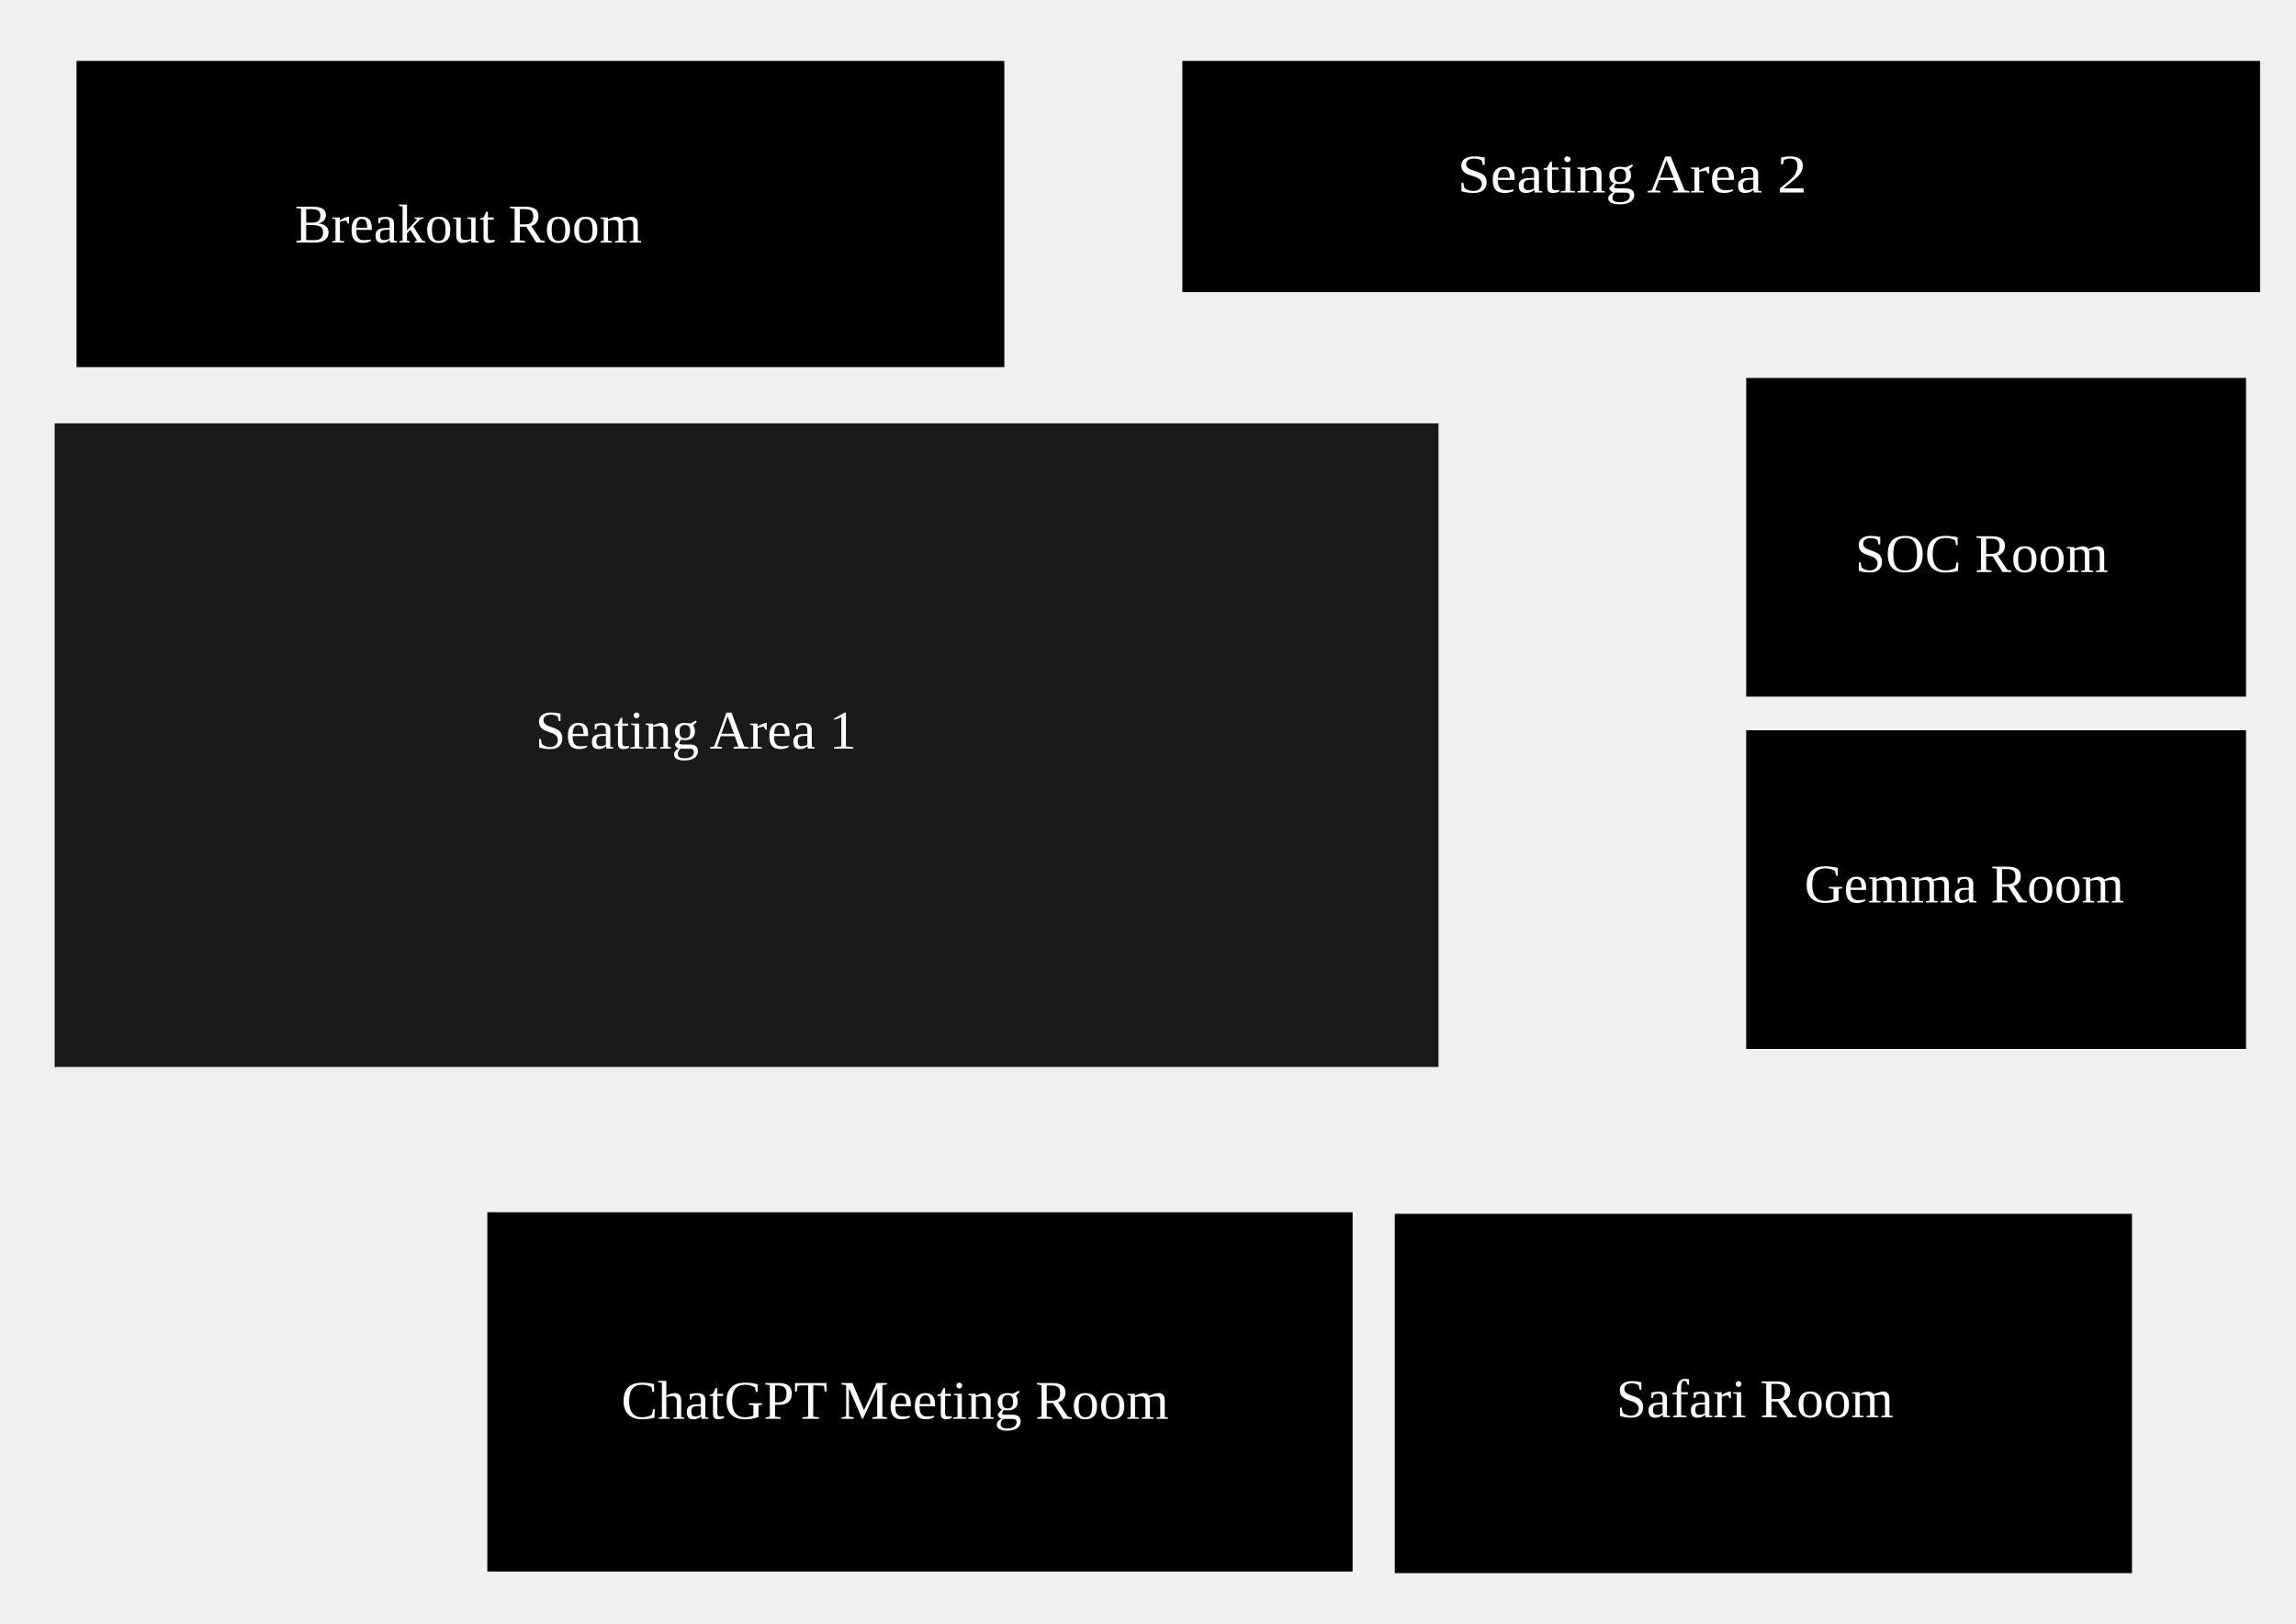
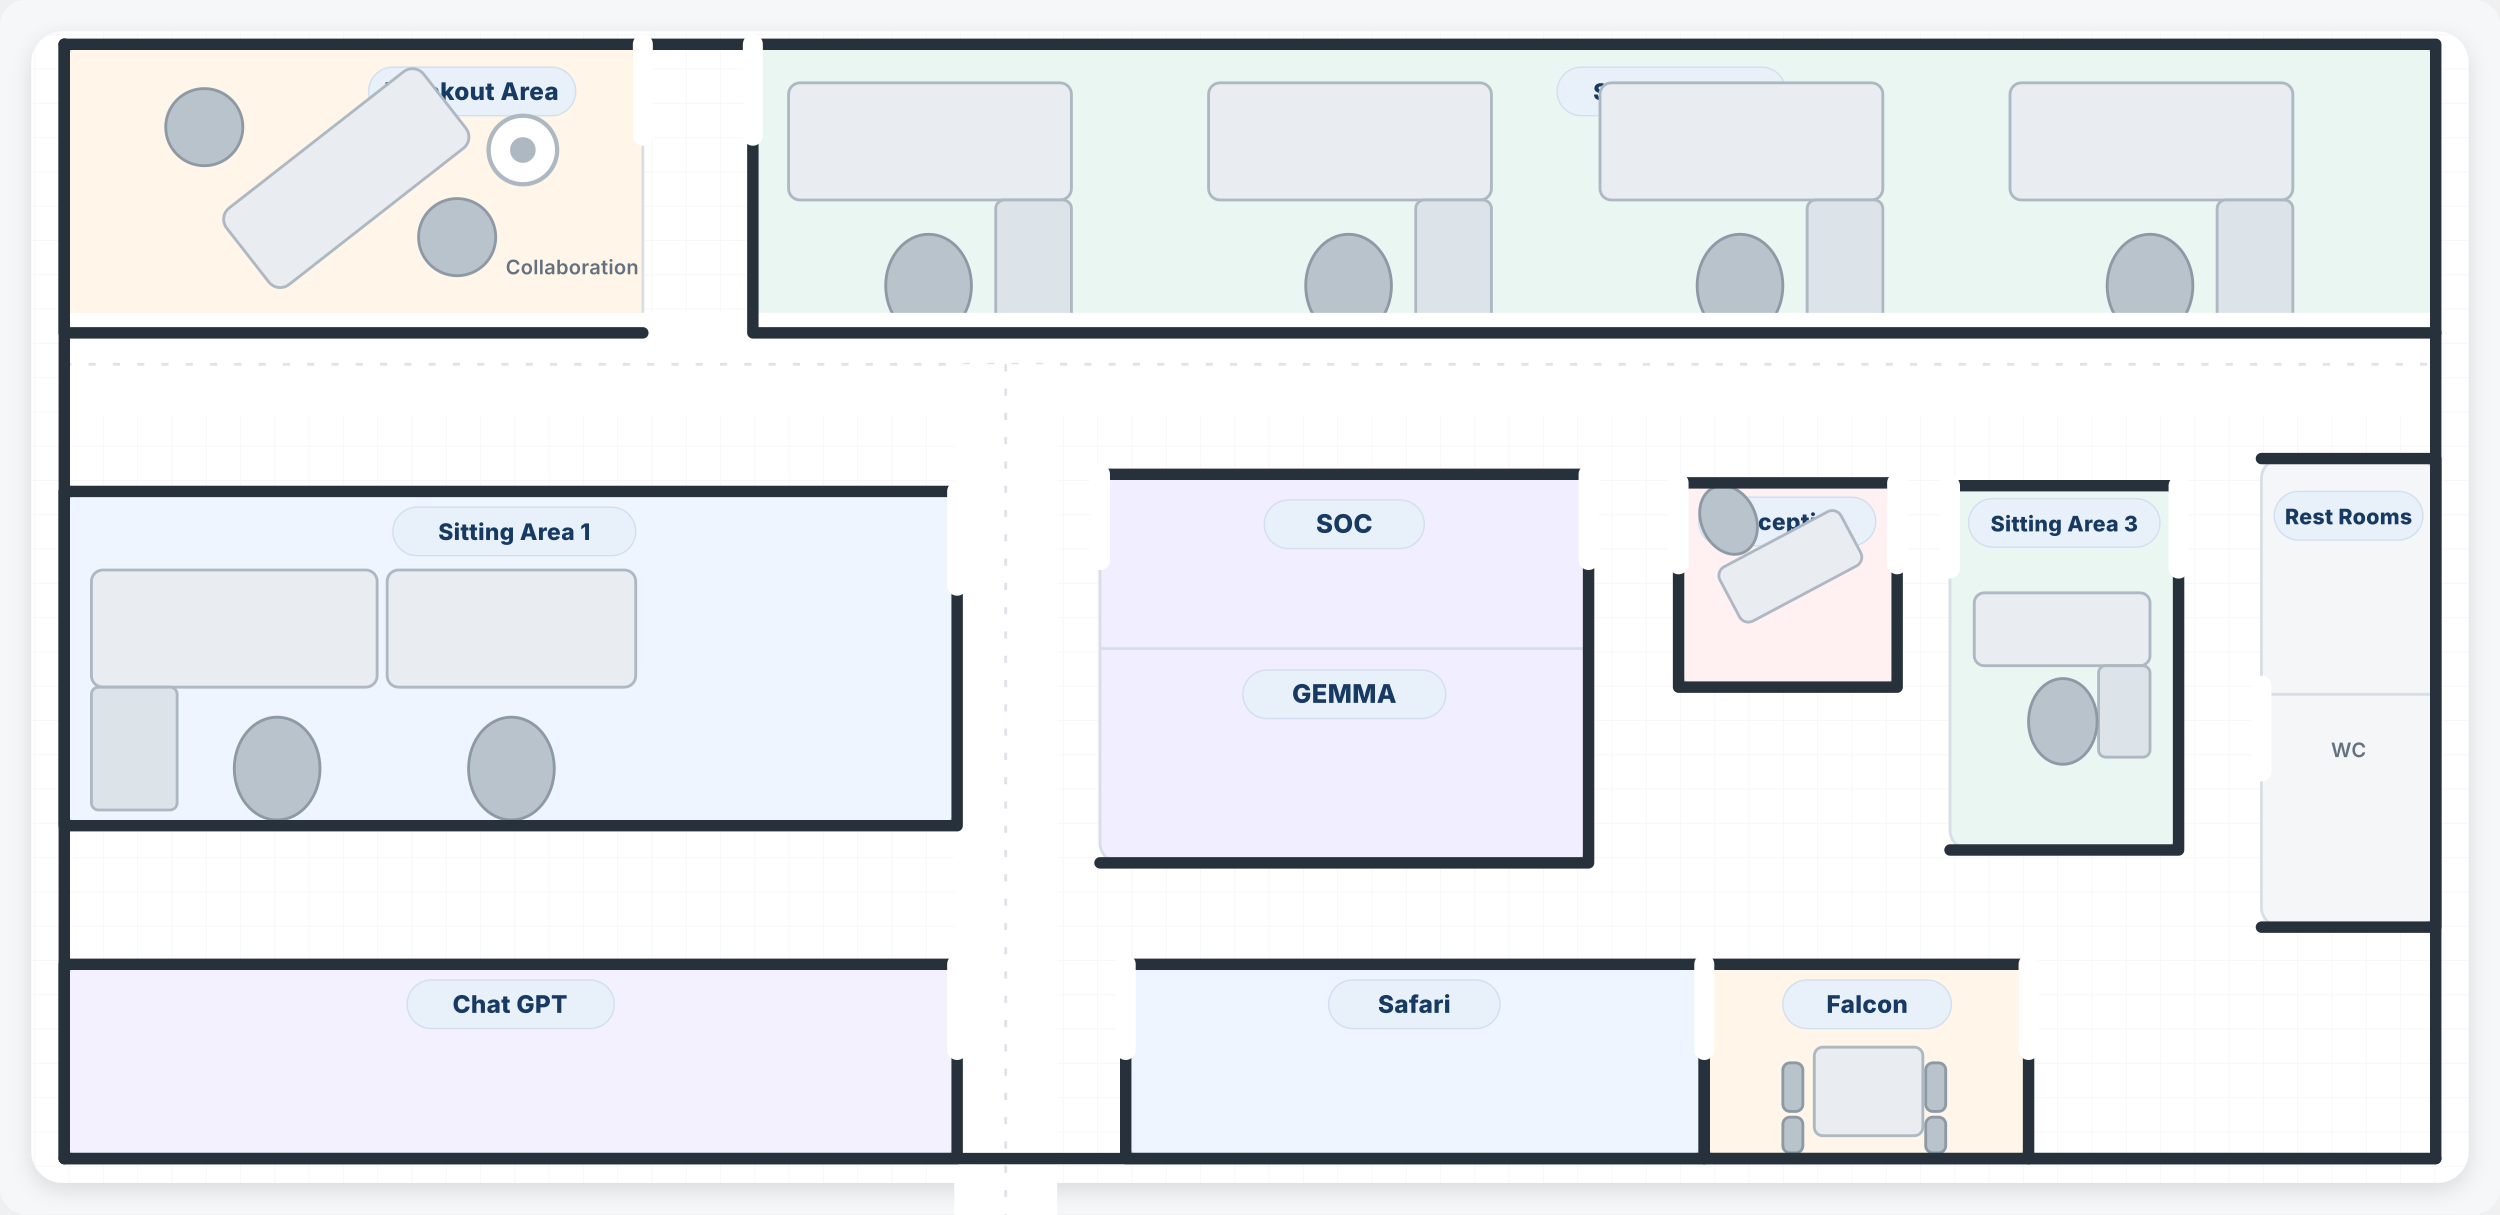
- <svg xmlns="http://www.w3.org/2000/svg" width="297mm" height="210mm" viewBox="0 0 297 210" version="1.1" id="svg1">
-   <defs id="defs1">
-     <rect x="77.889" y="763.619" width="41.235" height="242.831" id="rect10" />
+ <svg xmlns="http://www.w3.org/2000/svg" width="1750" height="850" viewBox="0 0 1750 850" preserveAspectRatio="xMidYMid meet">
+   <defs>
+     <filter id="shadow" x="-20%" y="-20%" width="140%" height="140%">
+       <feDropShadow dx="0" dy="5" stdDeviation="8" flood-opacity="0.12" />
+     </filter>
+     <filter id="softShadow" x="-20%" y="-20%" width="140%" height="140%">
+       <feDropShadow dx="0" dy="3" stdDeviation="5" flood-opacity="0.10" />
+     </filter>
+     <pattern id="floorPattern" width="24" height="24" patternUnits="userSpaceOnUse">
+       <path d="M24 0H0V24" fill="none" stroke="#E8EDF2" stroke-width="1" />
+     </pattern>
+     <style>
+       .wall { fill:#FFFFFF; stroke:#27313B; stroke-width:8; stroke-linejoin:round; }
+       .wall-open { fill:#FFFFFF; stroke:#27313B; stroke-width:8; stroke-linejoin:round; }
+       .room { stroke:#D8DEE5; stroke-width:2; }
+       .label { font-family:Inter,Arial,sans-serif; fill:#27313B; font-weight:700; letter-spacing:.3px; }
+       .small { font-family:Inter,Arial,sans-serif; fill:#64717E; font-weight:600; letter-spacing:.2px; }
+       .furniture { fill:#DCE3E9; stroke:#AEB8C2; stroke-width:2; }
+       .desk { fill:#E9EDF1; stroke:#AEB8C2; stroke-width:2; }
+       .chair { fill:#B9C3CC; stroke:#8D99A5; stroke-width:2; }
+       .beacon-ring { fill:#E8F3FF; stroke:#2F80ED; stroke-width:2; opacity:.95; }
+       .beacon-dot { fill:#2F80ED; }
+       .pill { fill:#E8F0FA; stroke:#D2DFEF; stroke-width:1; }
+       .pill-text { font-family:Inter,Arial,sans-serif; fill:#173A63; font-weight:800; letter-spacing:.2px; }
+       .route { fill:none; stroke:#2F80ED; stroke-width:11; stroke-linecap:round; stroke-linejoin:round; stroke-dasharray:20 15; opacity:.95; }
+     </style>
  </defs>
-   <g id="layer1">
-     <g id="g22" transform="rotate(90,141.8327,141.8327)">
-       <rect style="fill:#000000;stroke-width:0.265" id="rect2" width="46.469" height="111.931" x="156.784" y="108.698" />
-       <text xml:space="preserve" style="font-size:7.056px;text-align:start;writing-mode:lr-tb;direction:ltr;text-anchor:start;fill:#ffffff;stroke-width:0.265" x="-203.299" y="183.499" id="text15" transform="rotate(-90)">
-         <tspan id="tspan15" style="stroke-width:0.265" x="-203.299" y="183.499">ChatGPT Meeting Room</tspan>
-       </text>
+   <rect x="0" y="0" width="1750" height="850" rx="18" fill="#F5F7F9" />
+   <rect x="22" y="22" width="1706" height="806" rx="22" fill="#FFFFFF" filter="url(#shadow)" />
+   <rect x="22" y="22" width="1706" height="806" rx="22" fill="url(#floorPattern)" opacity=".55" />
+   <g id="room-breakout" data-room="breakout">
+     <rect class="room" x="45" y="31" width="405" height="202" rx="14" fill="#FFF5E8" />
+     <rect class="pill" x="258" y="47" width="145" height="34" rx="17" />
+     <text x="330" y="70" text-anchor="middle" class="pill-text" font-size="17">Breakout Area</text>
+     <rect class="desk" x="155" y="91" width="175" height="68" rx="10" transform="rotate(-38 242 125)" />
+     <circle class="chair" cx="143" cy="89" r="27" />
+     <circle class="chair" cx="320" cy="166" r="27" />
+     <circle cx="366" cy="105" r="24" fill="#FFFFFF" stroke="#AEB8C2" stroke-width="3" />
+     <circle cx="366" cy="105" r="9" fill="#AEB8C2" />
+     <text x="354" y="192" class="small" font-size="14">Collaboration</text>
+   </g>
+   <g id="room-sitting-2" data-room="sitting-area-2">
+     <rect class="room" x="527" y="31" width="1178" height="202" rx="14" fill="#EAF6F2" />
+     <rect class="pill" x="1090" y="47" width="160" height="34" rx="17" />
+     <text x="1170" y="70" text-anchor="middle" class="pill-text" font-size="16">Sitting Area 2</text>
+     <g transform="translate(552 58)">
+       <rect class="desk" width="198" height="82" rx="8" />
+       <rect class="furniture" x="145" y="82" width="53" height="92" rx="6" />
+       <ellipse class="chair" cx="98" cy="142" rx="30" ry="36" />
    </g>
-     <g id="g21" transform="rotate(90,142.4388,142.6408)">
-       <rect style="fill:#000000;stroke-width:0.265" id="rect3" width="46.469" height="95.363" x="156.784" y="9.294" />
-       <text xml:space="preserve" style="font-size:7.056px;text-align:start;writing-mode:lr-tb;direction:ltr;text-anchor:start;fill:#ffffff;stroke-width:0.265" x="-76.013" y="183.095" id="text16" transform="rotate(-90)">
-         <tspan id="tspan16" style="stroke-width:0.265" x="-76.013" y="183.095">Safari Room</tspan>
-       </text>
+     <g transform="translate(846 58)">
+       <rect class="desk" width="198" height="82" rx="8" />
+       <rect class="furniture" x="145" y="82" width="53" height="92" rx="6" />
+       <ellipse class="chair" cx="98" cy="142" rx="30" ry="36" />
    </g>
-     <g id="g20" transform="rotate(90,151.9347,151.02)">
-       <rect style="fill:#000000;stroke-width:0.265" id="rect4" width="41.216" height="64.653" x="95.363" y="12.42" />
-       <text xml:space="preserve" style="font-size:7.056px;text-align:start;writing-mode:lr-tb;direction:ltr;text-anchor:start;fill:#ffffff;stroke-width:0.265" x="-69.548" y="117.634" id="text14" transform="rotate(-90)">
-         <tspan id="tspan14" style="stroke-width:0.265" x="-69.548" y="117.634">Gemma Room</tspan>
-       </text>
+     <g transform="translate(1120 58)">
+       <rect class="desk" width="198" height="82" rx="8" />
+       <rect class="furniture" x="145" y="82" width="53" height="92" rx="6" />
+       <ellipse class="chair" cx="98" cy="142" rx="30" ry="36" />
    </g>
-     <g id="g19" transform="rotate(90,152.9449,150.106)">
-       <rect style="fill:#000000;stroke-width:0.265" id="rect6" width="41.216" height="64.653" x="51.722" y="12.516" />
-       <text xml:space="preserve" style="font-size:7.056px;text-align:start;writing-mode:lr-tb;direction:ltr;text-anchor:start;fill:#ffffff;stroke-width:0.265" x="-63.082" y="76.822" id="text13" transform="rotate(-90)">
-         <tspan id="tspan13" style="stroke-width:0.265" x="-63.082" y="76.822">SOC Room</tspan>
-       </text>
-     </g>
-     <g id="g17" transform="rotate(90,147.6918,149.1061)">
-       <rect style="fill:#1a1a1a;stroke-width:0.265" id="rect7" width="83.241" height="179.008" x="53.339" y="110.718" />
-       <text xml:space="preserve" style="font-size:7.056px;text-align:start;writing-mode:lr-tb;direction:ltr;text-anchor:start;fill:#ffffff;stroke-width:0.265" x="-227.543" y="95.409" id="text12" transform="rotate(-90)">
-         <tspan id="tspan12" style="stroke-width:0.265" x="-227.543" y="95.409">Seating Area 1</tspan>
-       </text>
-     </g>
-     <g id="g18" transform="matrix(0,1,-1.088328,0,306.4258,0.60611)">
-       <rect style="fill:#000000;stroke-width:0.265" id="rect9" width="29.902" height="128.094" x="7.273" y="12.931" />
-       <text xml:space="preserve" style="font-size:7.056px;text-align:start;writing-mode:lr-tb;direction:ltr;text-anchor:start;fill:#ffffff;stroke-width:0.265" x="-108.339" y="24.291" id="text11" transform="rotate(-90)">
-         <tspan id="tspan11" style="stroke-width:0.265" x="-108.339" y="24.291">Seating Area 2</tspan>
-       </text>
-     </g>
-     <g id="g16" transform="rotate(90,149.1061,150.5204)">
-       <rect style="fill:#000000;stroke-width:0.349" id="rect1" width="39.6" height="120.012" x="6.465" y="169.714" />
-       <text xml:space="preserve" style="font-size:7.056px;text-align:start;writing-mode:lr-tb;direction:ltr;text-anchor:start;fill:#ffffff;stroke-width:0.265" x="-261.486" y="29.948" id="text10" transform="rotate(-90)">
-         <tspan id="tspan10" style="stroke-width:0.265" x="-261.486" y="29.948">Breakout Room</tspan>
-       </text>
+     <g transform="translate(1407 58)">
+       <rect class="desk" width="198" height="82" rx="8" />
+       <rect class="furniture" x="145" y="82" width="53" height="92" rx="6" />
+       <ellipse class="chair" cx="98" cy="142" rx="30" ry="36" />
    </g>
  </g>
-   <g id="layer2">
-     <path style="fill:#000000;stroke-width:0.265;opacity:0" d="M 139.004,41.216 269.522,40.812" id="path3" />
-     <path style="fill:#000000;stroke-width:0.265;opacity:0" d="M 263.865,145.873 99.404,146.682" id="path4" />
-     <path style="fill:#000000;stroke-width:0.266;opacity:0" d="m 202.849,145.873 1e-5,-105.446" id="path5" />
+   <g id="room-sitting-1" data-room="sitting-area-1">
+     <rect class="room" x="45" y="344" width="625" height="234" rx="14" fill="#EEF5FF" />
+     <rect class="pill" x="275" y="355" width="170" height="34" rx="17" />
+     <text x="360" y="378" text-anchor="middle" class="pill-text" font-size="16">Sitting Area 1</text>
+     <g transform="translate(64 399)">
+       <rect class="desk" width="200" height="82" rx="8" />
+       <rect class="furniture" x="0" y="82" width="60" height="86" rx="5" />
+       <ellipse class="chair" cx="130" cy="139" rx="30" ry="36" />
+     </g>
+     <g transform="translate(271 399)">
+       <rect class="desk" width="174" height="82" rx="8" />
+       <ellipse class="chair" cx="87" cy="139" rx="30" ry="36" />
+     </g>
+   </g>
+   <g id="room-soc" data-room="soc">
+     <rect class="room" x="770" y="332" width="342" height="272" rx="14" fill="#F0EEFF" />
+     <rect class="pill" x="885" y="350" width="112" height="34" rx="17" />
+     <text x="941" y="373" text-anchor="middle" class="pill-text" font-size="18">SOC</text>
+     <path d="M770 454H1112" stroke="#D8DEE5" stroke-width="2" />
+     <rect class="pill" x="870" y="469" width="142" height="34" rx="17" />
+     <text x="941" y="492" text-anchor="middle" class="pill-text" font-size="18">GEMMA</text>
+   </g>
+   <g id="room-reception" data-room="reception">
+     <rect class="room" x="1175" y="338" width="153" height="143" rx="14" fill="#FFF0F1" />
+     <rect class="pill" x="1189" y="348" width="124" height="34" rx="17" />
+     <text x="1251" y="371" text-anchor="middle" class="pill-text" font-size="16">Reception</text>
+     <rect class="desk" x="1205" y="375" width="96" height="43" rx="7" transform="rotate(-28 1253 396)" />
+     <ellipse class="chair" cx="1210" cy="364" rx="19" ry="25" transform="rotate(-25 1210 364)" />
+   </g>
+   <g id="room-sitting-3" data-room="sitting-area-3">
+     <rect class="room" x="1365" y="340" width="160" height="255" rx="14" fill="#EAF6F2" />
+     <rect class="pill" x="1378" y="349" width="134" height="34" rx="17" />
+     <text x="1445" y="372" text-anchor="middle" class="pill-text" font-size="15">Sitting Area 3</text>
+     <rect class="desk" x="1382" y="415" width="123" height="51" rx="7" />
+     <rect class="furniture" x="1469" y="466" width="36" height="64" rx="5" />
+     <ellipse class="chair" cx="1444" cy="505" rx="24" ry="30" />
+   </g>
+   <g id="room-restrooms" data-room="rest-rooms">
+     <rect class="room" x="1583" y="321" width="122" height="328" rx="14" fill="#F4F6F8" />
+     <rect class="pill" x="1592" y="344" width="104" height="34" rx="17" />
+     <text x="1644" y="367" text-anchor="middle" class="pill-text" font-size="15">Rest Rooms</text>
+     <path d="M1583 486H1705" stroke="#D8DEE5" stroke-width="2" />
+     <text x="1644" y="530" text-anchor="middle" class="small" font-size="14">WC</text>
+   </g>
+   <g id="room-chatgpt" data-room="chat-gpt">
+     <rect class="room" x="45" y="675" width="625" height="136" rx="14" fill="#F4F1FF" />
+     <rect class="pill" x="285" y="686" width="145" height="34" rx="17" />
+     <text x="357" y="709" text-anchor="middle" class="pill-text" font-size="17">Chat GPT</text>
+   </g>
+   <g id="room-safari" data-room="safari">
+     <rect class="room" x="788" y="675" width="405" height="136" rx="14" fill="#EEF5FF" />
+     <rect class="pill" x="930" y="686" width="120" height="34" rx="17" />
+     <text x="990" y="709" text-anchor="middle" class="pill-text" font-size="17">Safari</text>
+   </g>
+   <g id="room-falcon" data-room="falcon">
+     <rect class="room" x="1193" y="675" width="227" height="136" rx="14" fill="#FFF5E8" />
+     <rect class="pill" x="1248" y="686" width="118" height="34" rx="17" />
+     <text x="1307" y="709" text-anchor="middle" class="pill-text" font-size="17">Falcon</text>
+     <rect class="desk" x="1270" y="733" width="76" height="62" rx="6" />
+     <g class="chair">
+       <rect x="1248" y="744" width="14" height="34" rx="5" />
+       <rect x="1348" y="744" width="14" height="34" rx="5" />
+       <rect x="1248" y="782" width="14" height="25" rx="5" />
+       <rect x="1348" y="782" width="14" height="25" rx="5" />
+     </g>
+   </g>
+   <g id="circulation">
+     <path d="M45 255 H1705" fill="none" stroke="#FFFFFF" stroke-width="72" />
+     <path d="M45 255 H1705" fill="none" stroke="#DDE3E9" stroke-width="2" stroke-dasharray="5 12" />
+     <path d="M704 255 V895" fill="none" stroke="#FFFFFF" stroke-width="72" />
+     <path d="M704 255 V895" fill="none" stroke="#DDE3E9" stroke-width="2" stroke-dasharray="5 12" />
+   </g>
+   <g id="walls" fill="none" stroke="#27313B" stroke-width="8" stroke-linecap="round" stroke-linejoin="round">
+     <path d="M45 31H1705V321H1705V649H1705V811H1420" />
+     <path d="M45 31V233H450" />
+     <path d="M527 31V233H1705" />
+     <path d="M45 344H670V578H45Z" />
+     <path d="M770 332H1112V604H770" />
+     <path d="M1175 338H1328V481H1175Z" />
+     <path d="M1365 340H1525V595H1365" />
+     <path d="M1583 321H1705V649H1583" />
+     <path d="M45 675H670V811H45Z" />
+     <path d="M788 675H1193V811H788Z" />
+     <path d="M1193 675H1420V811H1193Z" />
+     <path d="M45 811H1705" />
+     <path d="M45 31V811" />
+   </g>
+   <g id="doors" fill="none" stroke="#FFFFFF" stroke-width="14" stroke-linecap="round">
+     <path d="M450 31V95" />
+     <path d="M527 31V95" />
+     <path d="M670 344V410" />
+     <path d="M770 332V392" />
+     <path d="M1112 332V392" />
+     <path d="M1175 338V395" />
+     <path d="M1328 338V395" />
+     <path d="M1365 340V398" />
+     <path d="M1525 340V398" />
+     <path d="M1583 480V540" />
+     <path d="M670 675V735" />
+     <path d="M788 675V735" />
+     <path d="M1193 675V735" />
+     <path d="M1420 675V735" />
+   </g>
+   <g id="navigation-route" data-layer="route" visibility="hidden">
+     <path class="route" d="M485 255 C610 255 660 255 735 255 C900 255 1010 255 1128 255 C1250 255 1400 255 1550 255                          C1550 300 1550 380 1525 430 C1490 500 1440 560 1400 620                          C1260 620 1000 620 735 620" />
+     <circle cx="485" cy="255" r="13" fill="#FFFFFF" stroke="#2F80ED" stroke-width="6" />
+     <circle cx="735" cy="620" r="13" fill="#2F80ED" />
+   </g>
+   <g id="user-location" data-layer="user-location" visibility="hidden">
+     <circle cx="485" cy="255" r="30" fill="#2F80ED" opacity=".18" />
+     <circle cx="485" cy="255" r="13" fill="#2F80ED" stroke="#FFFFFF" stroke-width="4" />
+     <path d="M485 213L495 235H475Z" fill="#2F80ED" />
  </g>
</svg>
